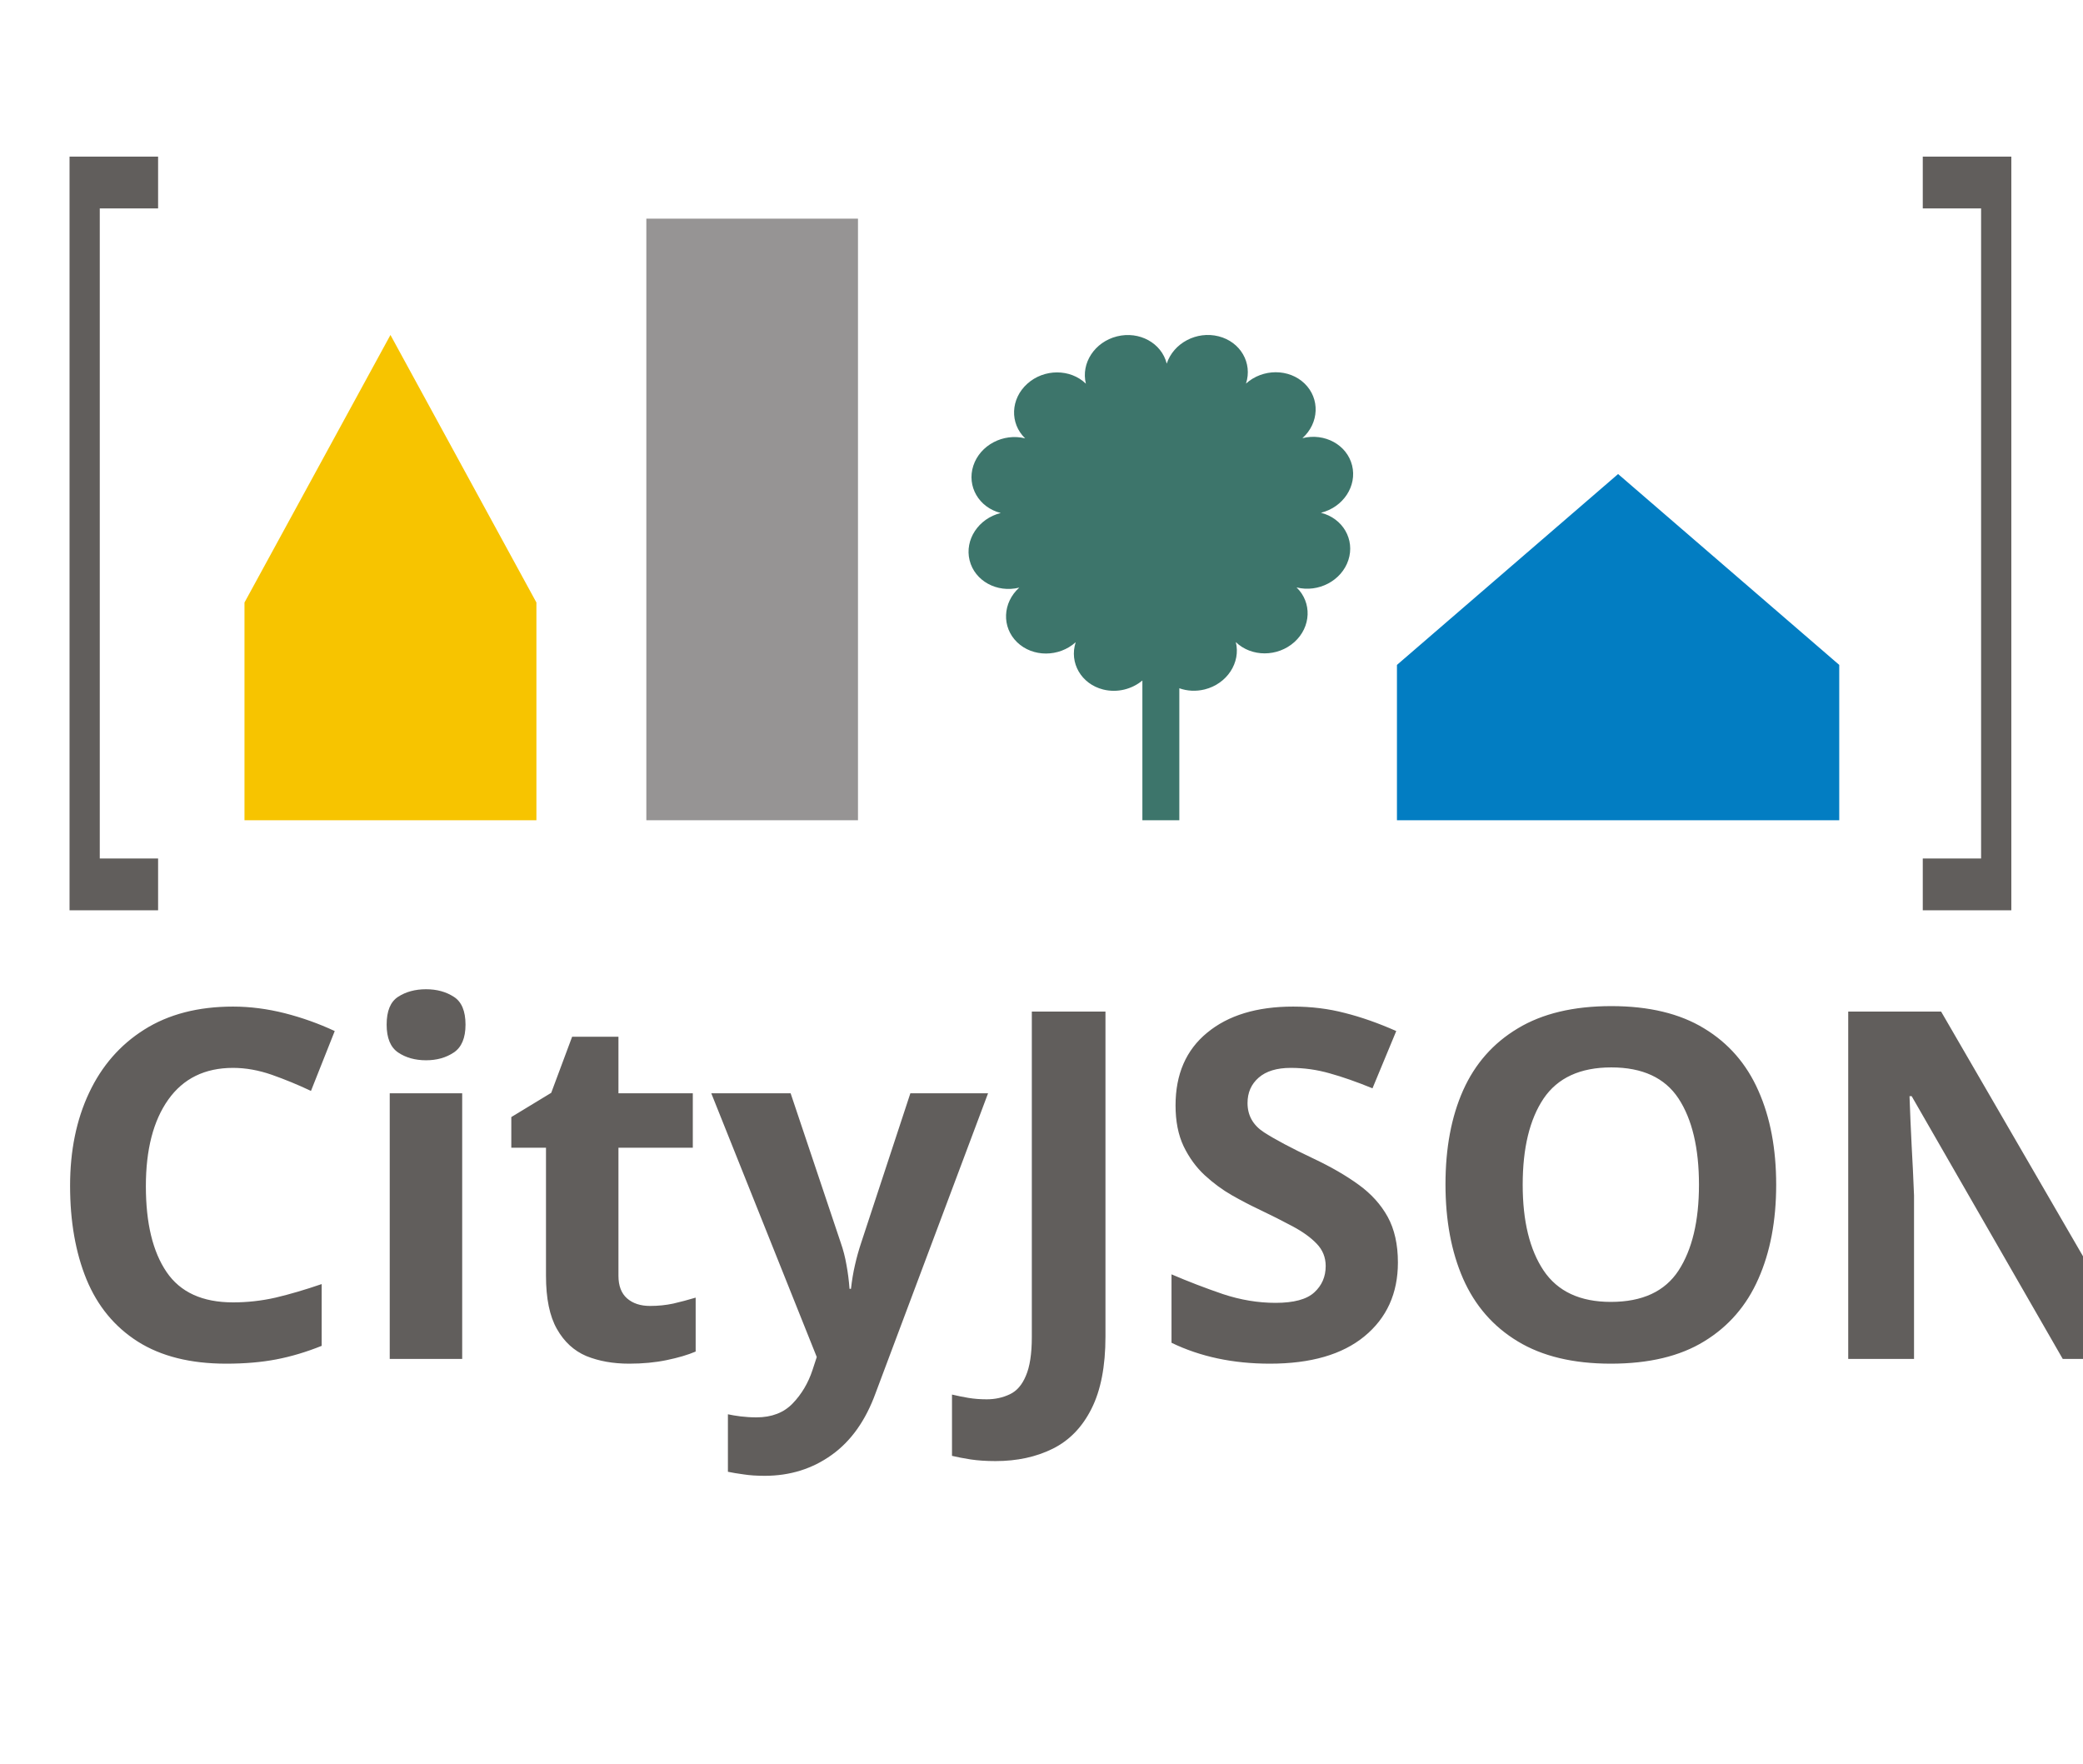
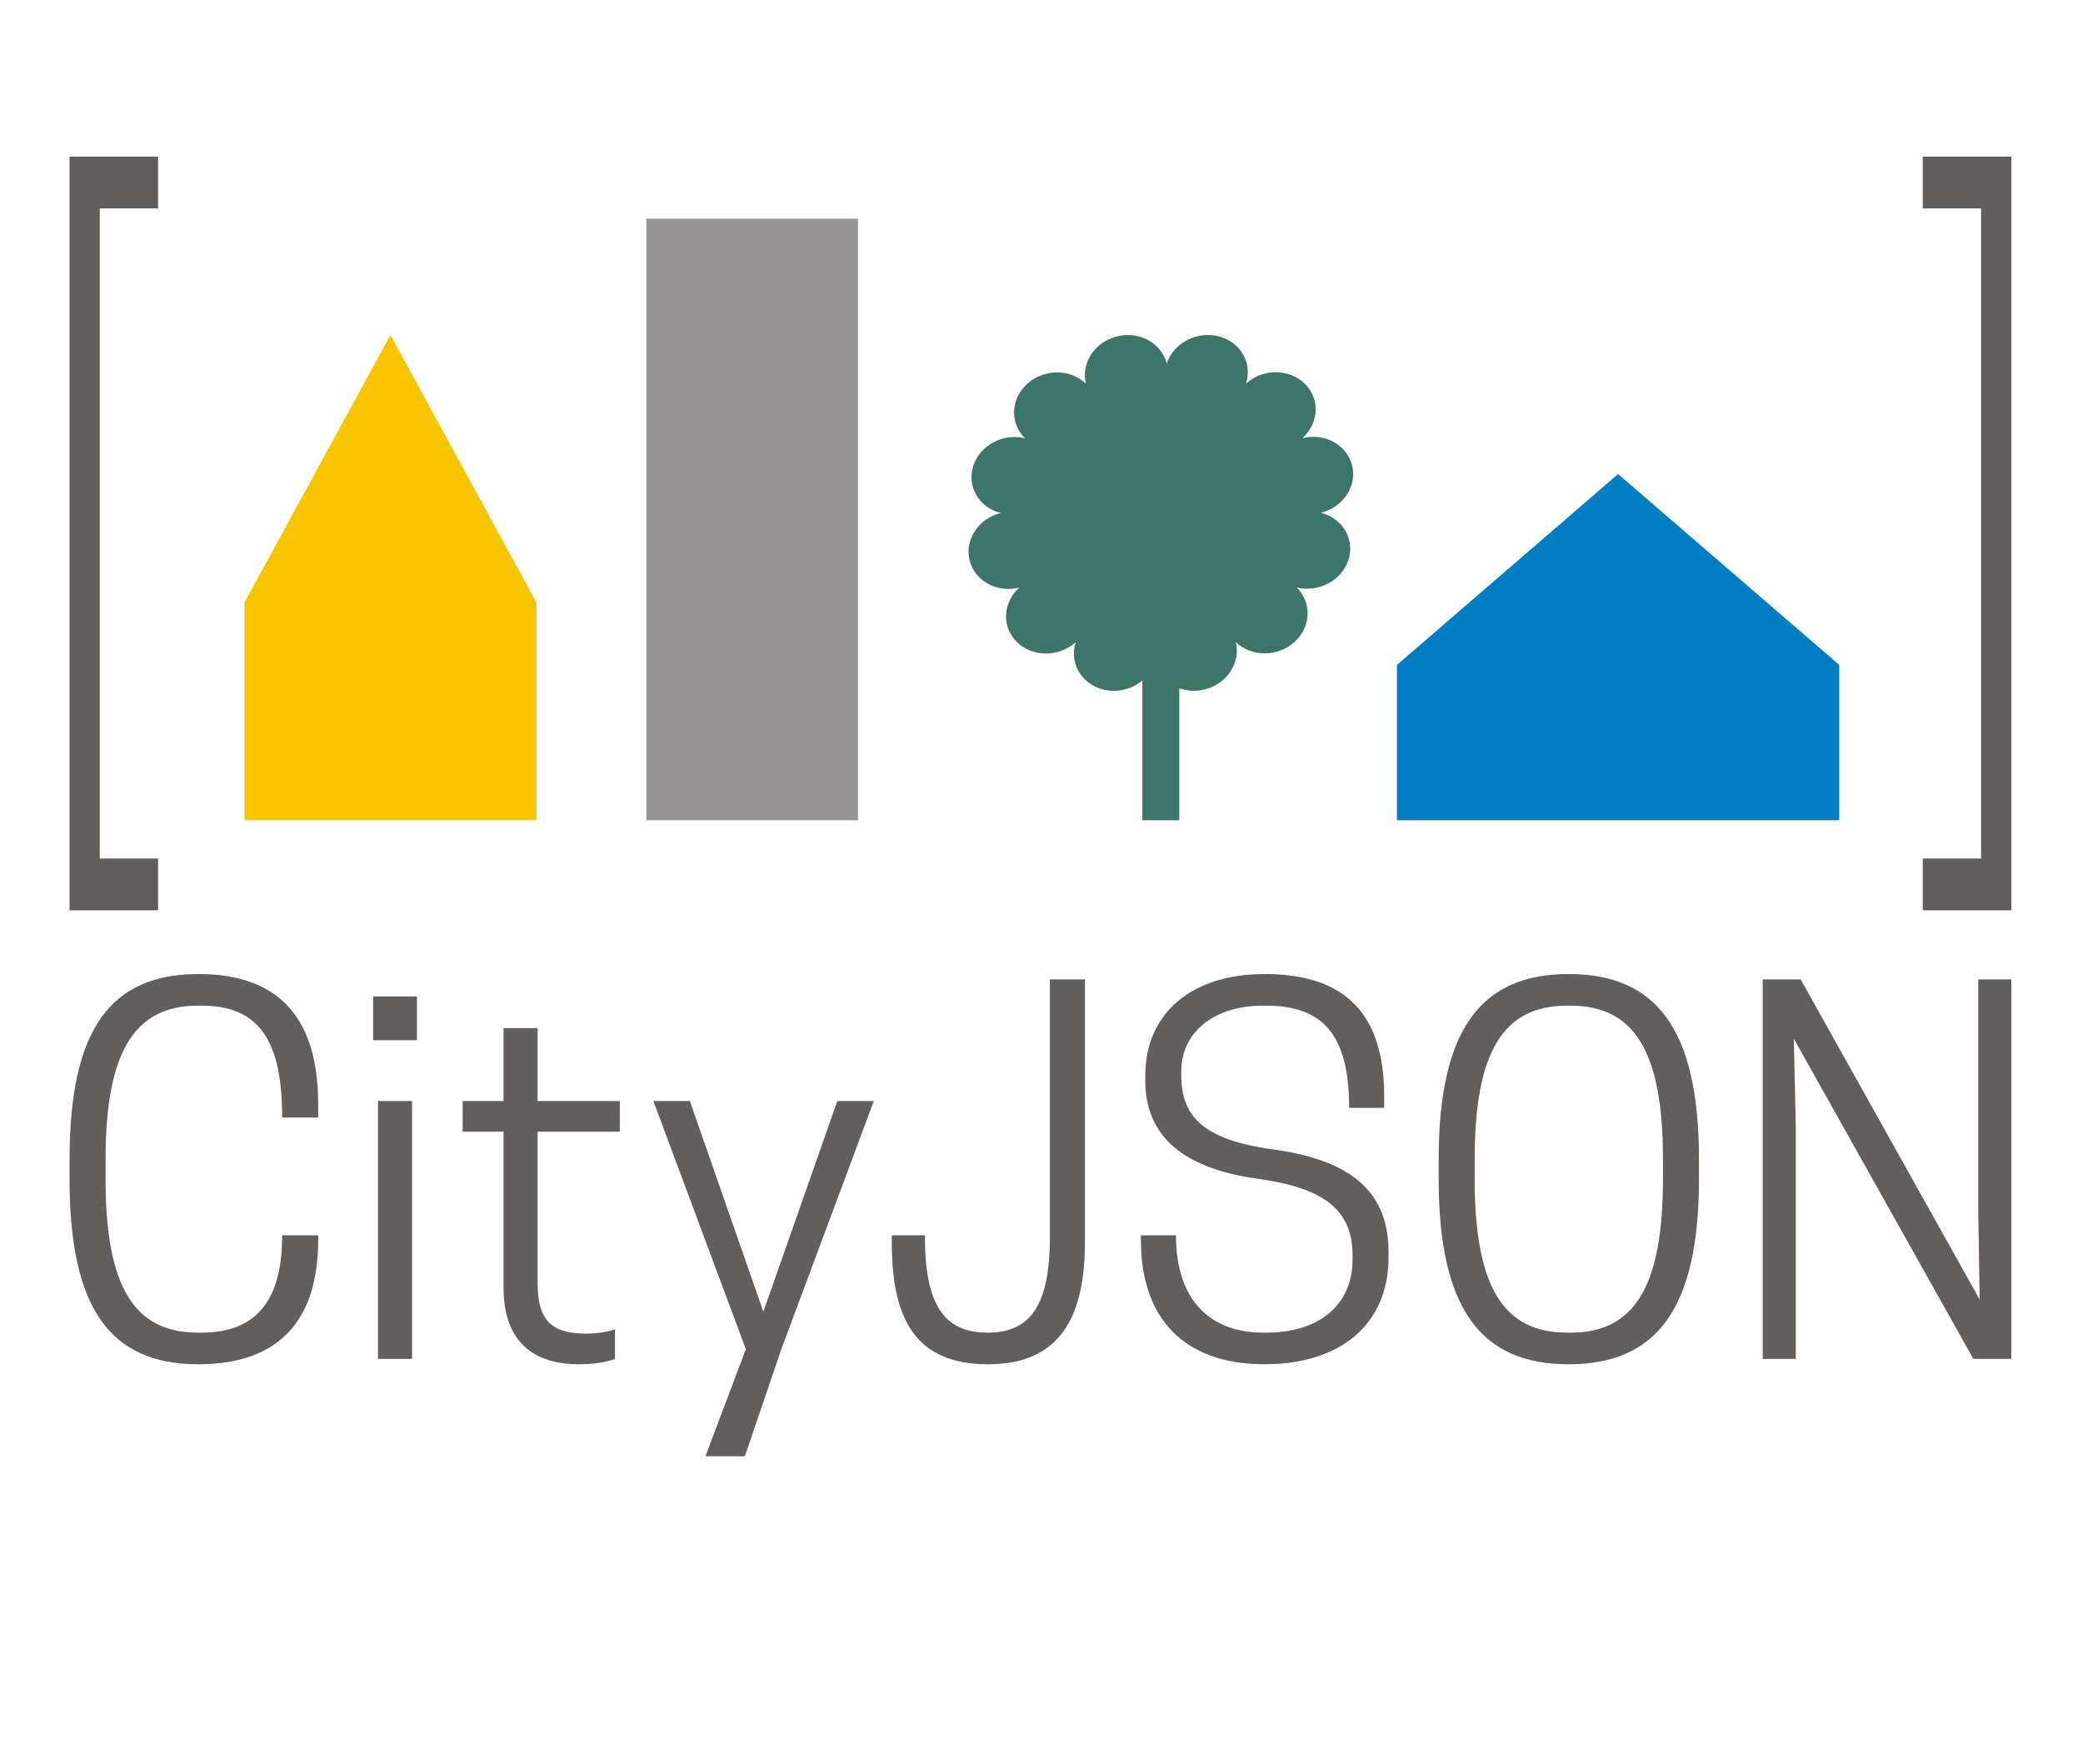
<svg xmlns="http://www.w3.org/2000/svg" width="100%" height="100%" viewBox="0 0 137 116" version="1.1" xml:space="preserve" style="fill-rule:evenodd;clip-rule:evenodd;stroke-linejoin:round;stroke-miterlimit:1.414;">
-   <text x="2.75px" y="89.371px" style="font-family:'CooperHewitt-Book', 'Cooper Hewitt';font-weight:705;font-size:32px;fill:#615e5c;">CityJSON</text>
+   <g>
+     <path d="M6.942,77.531l0,-1.28c0,-7.104 1.92,-10.112 6.08,-10.112l0.224,0c3.744,0 5.312,2.208 5.312,7.36l2.368,0l0,-0.896c0,-5.632 -2.56,-8.544 -7.872,-8.544c-5.728,0 -8.48,3.552 -8.48,12.192l0,1.28c0,8.64 2.752,12.192 8.48,12.192c5.312,0 7.872,-2.912 7.872,-8.16l0,-0.32l-2.368,0c0,4.128 -1.568,6.4 -5.312,6.4l-0.224,0c-4.192,0 -6.08,-3.008 -6.08,-10.112Z" style="fill:#615e5c;fill-rule:nonzero;" />
+     <path d="M24.862,89.371l2.24,0l0,-16.96l-2.24,0l0,16.96Zm2.56,-23.84l-2.88,0l0,2.88l2.88,0l0,-2.88Z" style="fill:#615e5c;fill-rule:nonzero;" />
+     <path d="M35.358,72.411l0,-4.8l-2.24,0l0,4.8l-2.688,0l0,2.016l2.688,0l0,10.24c0,3.68 2.08,5.056 4.96,5.056c1.344,0 2.112,-0.256 2.368,-0.352l0,-1.952c-0.256,0.128 -1.12,0.288 -1.824,0.288c-2.144,0 -3.264,-0.64 -3.264,-3.328l0,-9.952l5.408,0l0,-2.016l-5.408,0Z" style="fill:#615e5c;fill-rule:nonzero;" />
+     <path d="M50.206,86.267l-4.832,-13.856l-2.4,0l6.08,16.32l-2.656,7.04l2.592,0l2.4,-7.04l6.08,-16.32l-2.4,0l-4.864,13.856Z" style="fill:#615e5c;fill-rule:nonzero;" />
+     <path d="M69.054,64.411l0,16.896c0,4.352 -1.152,6.336 -4.096,6.336c-2.976,0 -4.128,-1.984 -4.128,-6.4l-2.176,0l0,0.448c0,5.088 1.568,8.032 6.336,8.032c4.672,0 6.368,-3.04 6.368,-8.032l0,-17.28l-2.304,0Z" style="fill:#615e5c;fill-rule:nonzero;" />
+     <path d="M82.782,77.531c4.352,0.608 6.176,2.08 6.176,5.024l0,0.288c0,3.04 -2.272,4.8 -5.664,4.8l-0.224,0c-3.36,0 -5.728,-2.016 -5.728,-6.4l-2.304,0l0,0.32c0,5.152 2.848,8.16 8.128,8.16c4.992,0 8.16,-2.624 8.16,-7.04l0,-0.32c0,-3.84 -2.24,-6.048 -7.68,-6.784c-4.576,-0.64 -5.952,-2.208 -5.952,-4.864l0,-0.256c0,-2.688 2.304,-4.32 5.344,-4.32l0.224,0c3.808,0 5.472,1.984 5.472,6.72l2.304,0l0,-0.768c0,-5.152 -2.304,-8.032 -7.872,-8.032c-4.736,0 -7.84,2.528 -7.84,6.688l0,0.32c0,3.296 2.016,5.728 7.456,6.464Z" style="fill:#615e5c;fill-rule:nonzero;" />
+     <path d="M103.166,89.723c5.728,0 8.576,-3.552 8.576,-12.192l0,-1.28c0,-8.64 -2.848,-12.192 -8.576,-12.192c-5.696,0 -8.544,3.552 -8.544,12.192l0,1.28c0,8.64 2.848,12.192 8.544,12.192Zm-0.096,-2.08c-4.192,0 -6.08,-3.008 -6.08,-10.112l0,-1.28c0,-7.104 1.888,-10.112 6.08,-10.112l0.224,0c4.192,0 6.08,3.008 6.08,10.112l0,1.28c0,7.104 -1.888,10.112 -6.08,10.112l-0.224,0Z" style="fill:#615e5c;fill-rule:nonzero;" />
+     <path d="M132.286,64.411l-2.176,0l0,15.264l0.096,5.792l-11.776,-21.056l-2.496,0l0,24.96l2.176,0l0,-15.264l-0.128,-5.792l11.808,21.056l2.496,0l0,-24.96Z" style="fill:#615e5c;fill-rule:nonzero;" />
+   </g>
  <path d="M16.08,39.625l9.6,-17.596l9.6,17.596l0,14.319l-19.2,0l0,-14.319Z" style="fill:#f7c400;" />
  <path d="M91.878,43.729l14.545,-12.553l14.545,12.553l0,10.215l-29.09,0l0,-10.215Z" style="fill:#027dc2;" />
  <rect x="42.51" y="14.38" width="13.92" height="39.565" style="fill:#969494;" />
  <path d="M75.135,44.754c-0.687,0.572 -1.652,0.825 -2.58,0.592c-1.439,-0.362 -2.247,-1.756 -1.805,-3.111c-1.102,0.993 -2.829,0.994 -3.854,0.003c-1.024,-0.99 -0.961,-2.6 0.142,-3.593c-1.467,0.364 -2.931,-0.439 -3.267,-1.794c-0.336,-1.354 0.582,-2.749 2.049,-3.113c-1.438,-0.361 -2.247,-1.755 -1.804,-3.11c0.443,-1.354 1.97,-2.16 3.408,-1.799c-1.024,-0.99 -0.961,-2.6 0.142,-3.592c1.102,-0.993 2.829,-0.994 3.854,-0.003c-0.336,-1.354 0.582,-2.749 2.049,-3.113c1.467,-0.364 2.931,0.44 3.267,1.794c0.443,-1.355 1.97,-2.161 3.408,-1.799c1.439,0.362 2.248,1.755 1.805,3.11c1.103,-0.992 2.829,-0.994 3.854,-0.003c1.024,0.991 0.961,2.601 -0.142,3.593c1.468,-0.364 2.931,0.44 3.267,1.794c0.336,1.354 -0.582,2.749 -2.049,3.113c1.438,0.362 2.247,1.755 1.804,3.11c-0.442,1.355 -1.97,2.161 -3.408,1.799c1.024,0.991 0.961,2.601 -0.141,3.593c-1.103,0.992 -2.83,0.993 -3.854,0.003c0.336,1.354 -0.583,2.749 -2.05,3.113c-0.579,0.143 -1.157,0.105 -1.665,-0.077l0,8.68l-2.43,0l0,-9.19Z" style="fill:#3d756b;" />
  <path d="M4.574,10.3l0,49.567l5.824,0l0,-3.407l-3.836,0l0,-42.753l3.836,0l0,-3.407l-5.824,0Z" style="fill:#615e5c;fill-rule:nonzero;" />
  <path d="M132.286,10.3l0,49.567l-5.824,0l0,-3.407l3.836,0l0,-42.753l-3.836,0l0,-3.407l5.824,0Z" style="fill:#615e5c;fill-rule:nonzero;" />
</svg>
